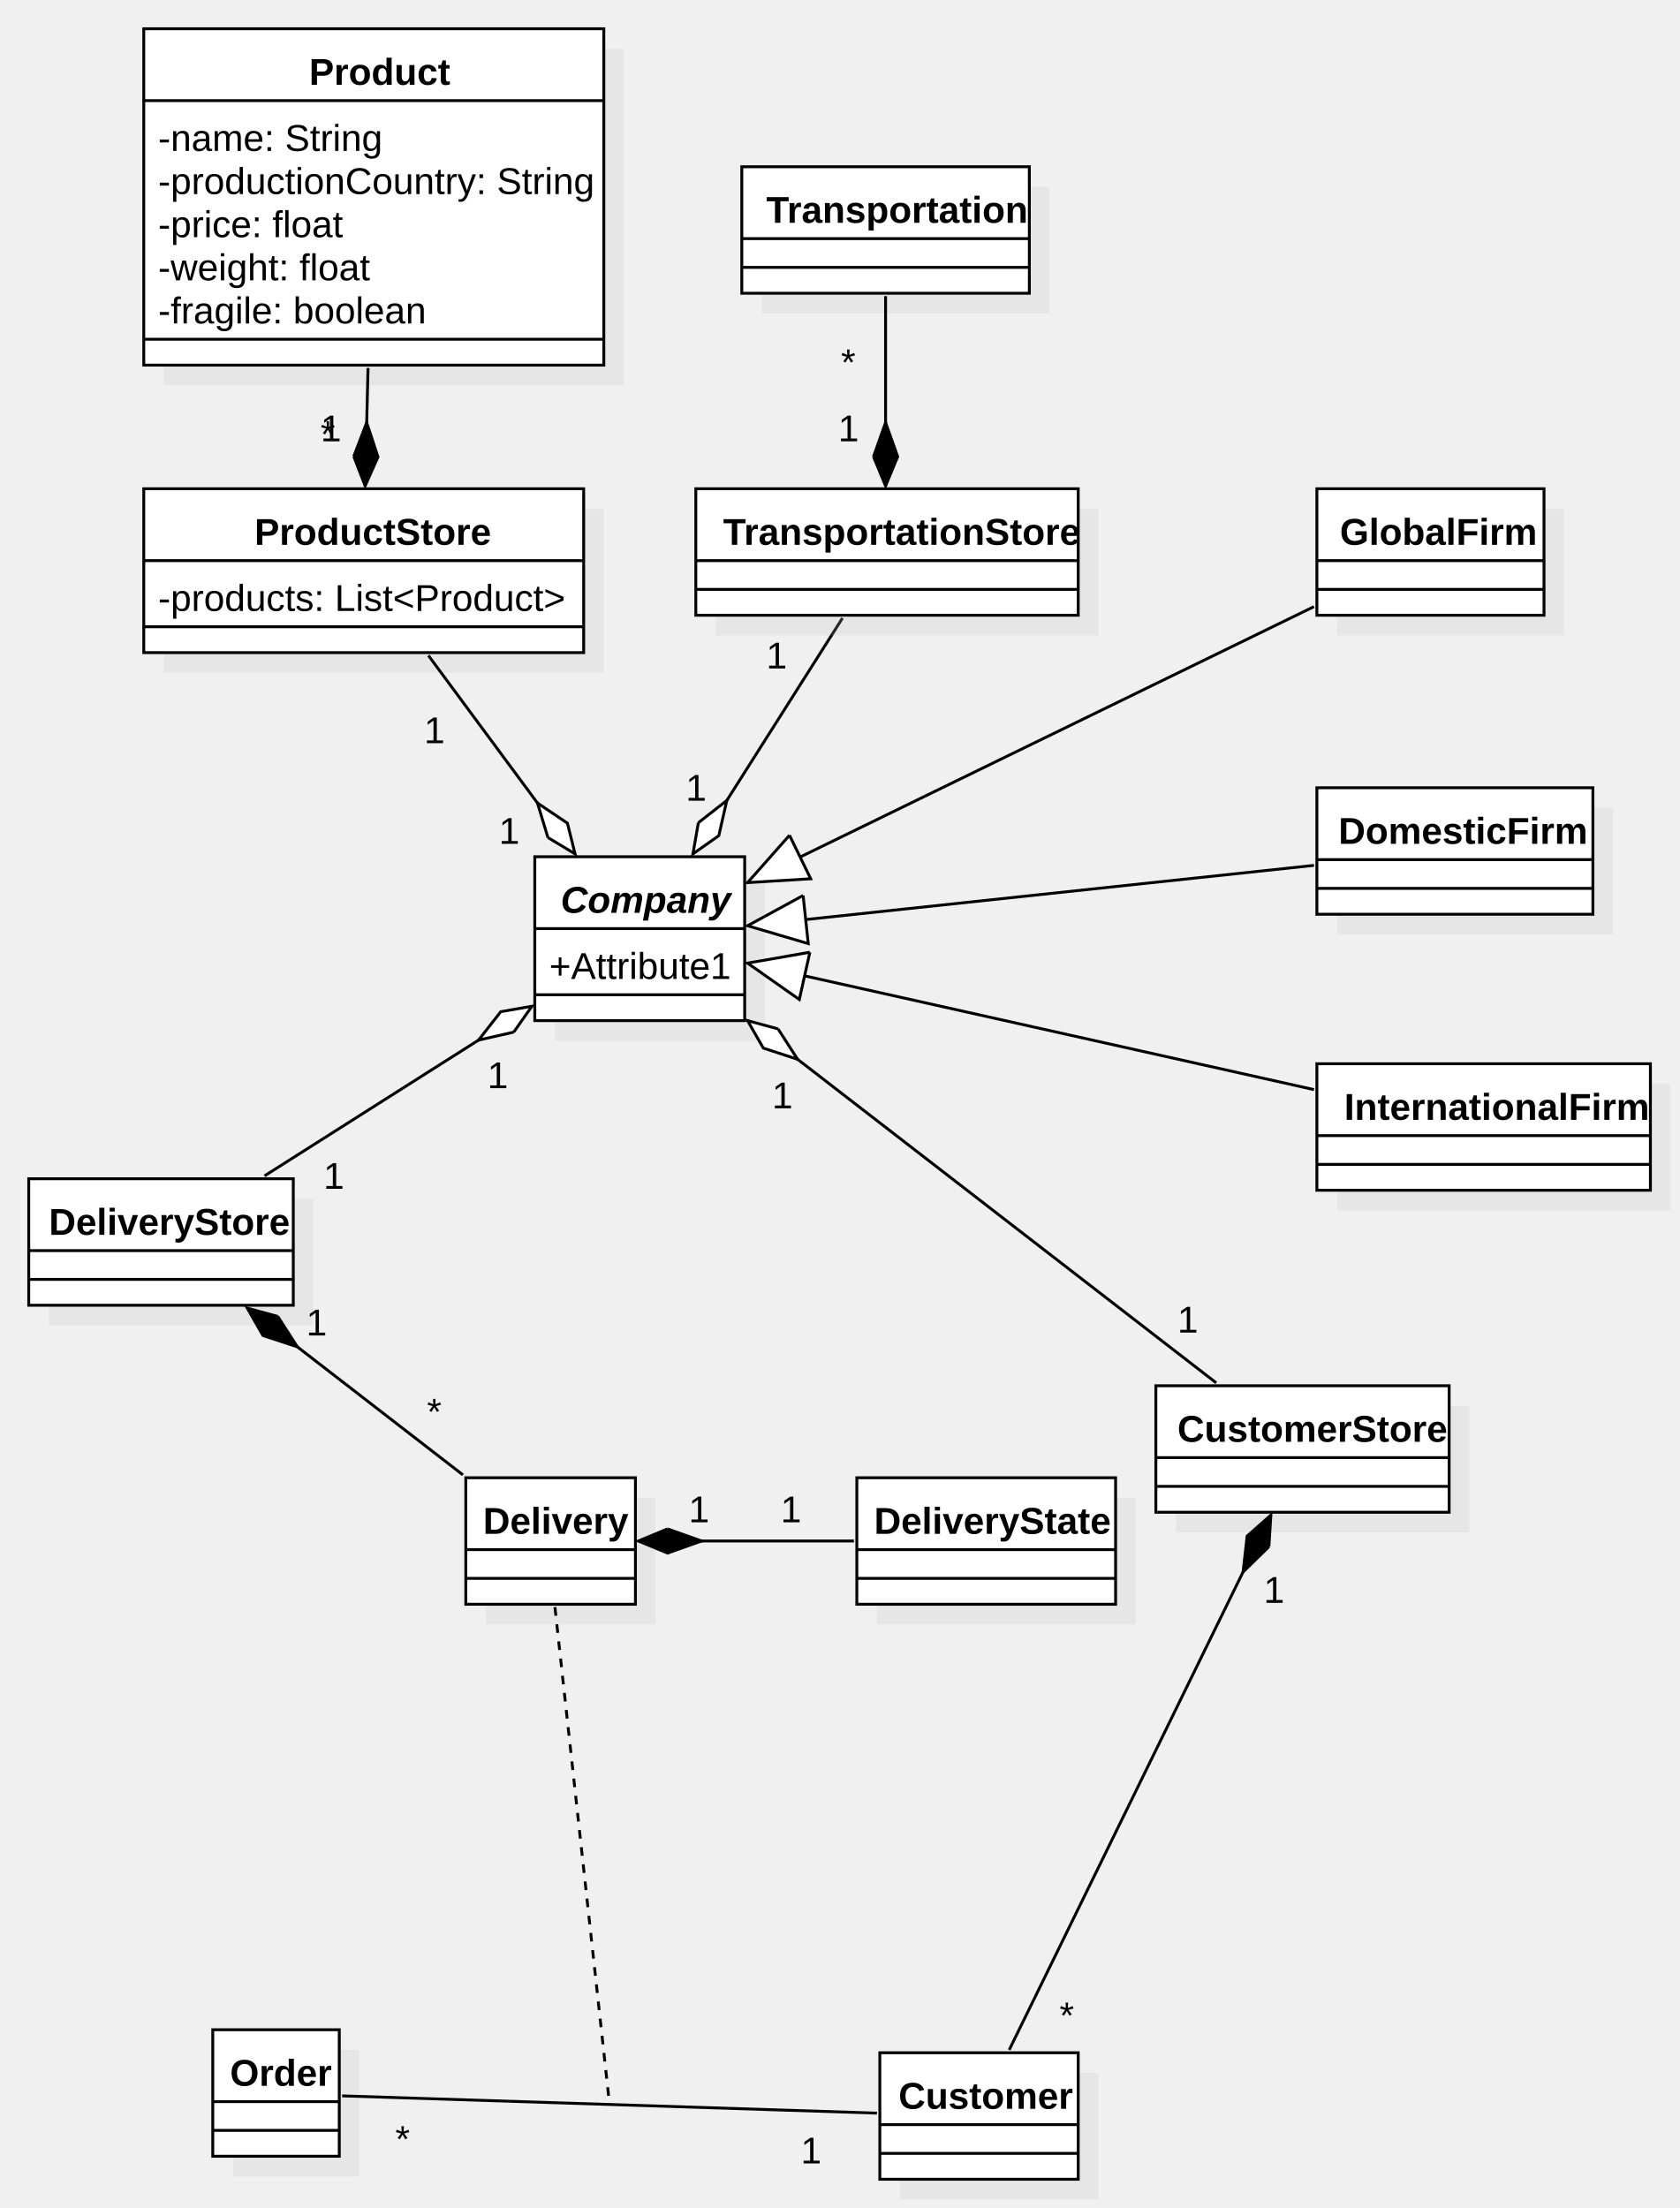
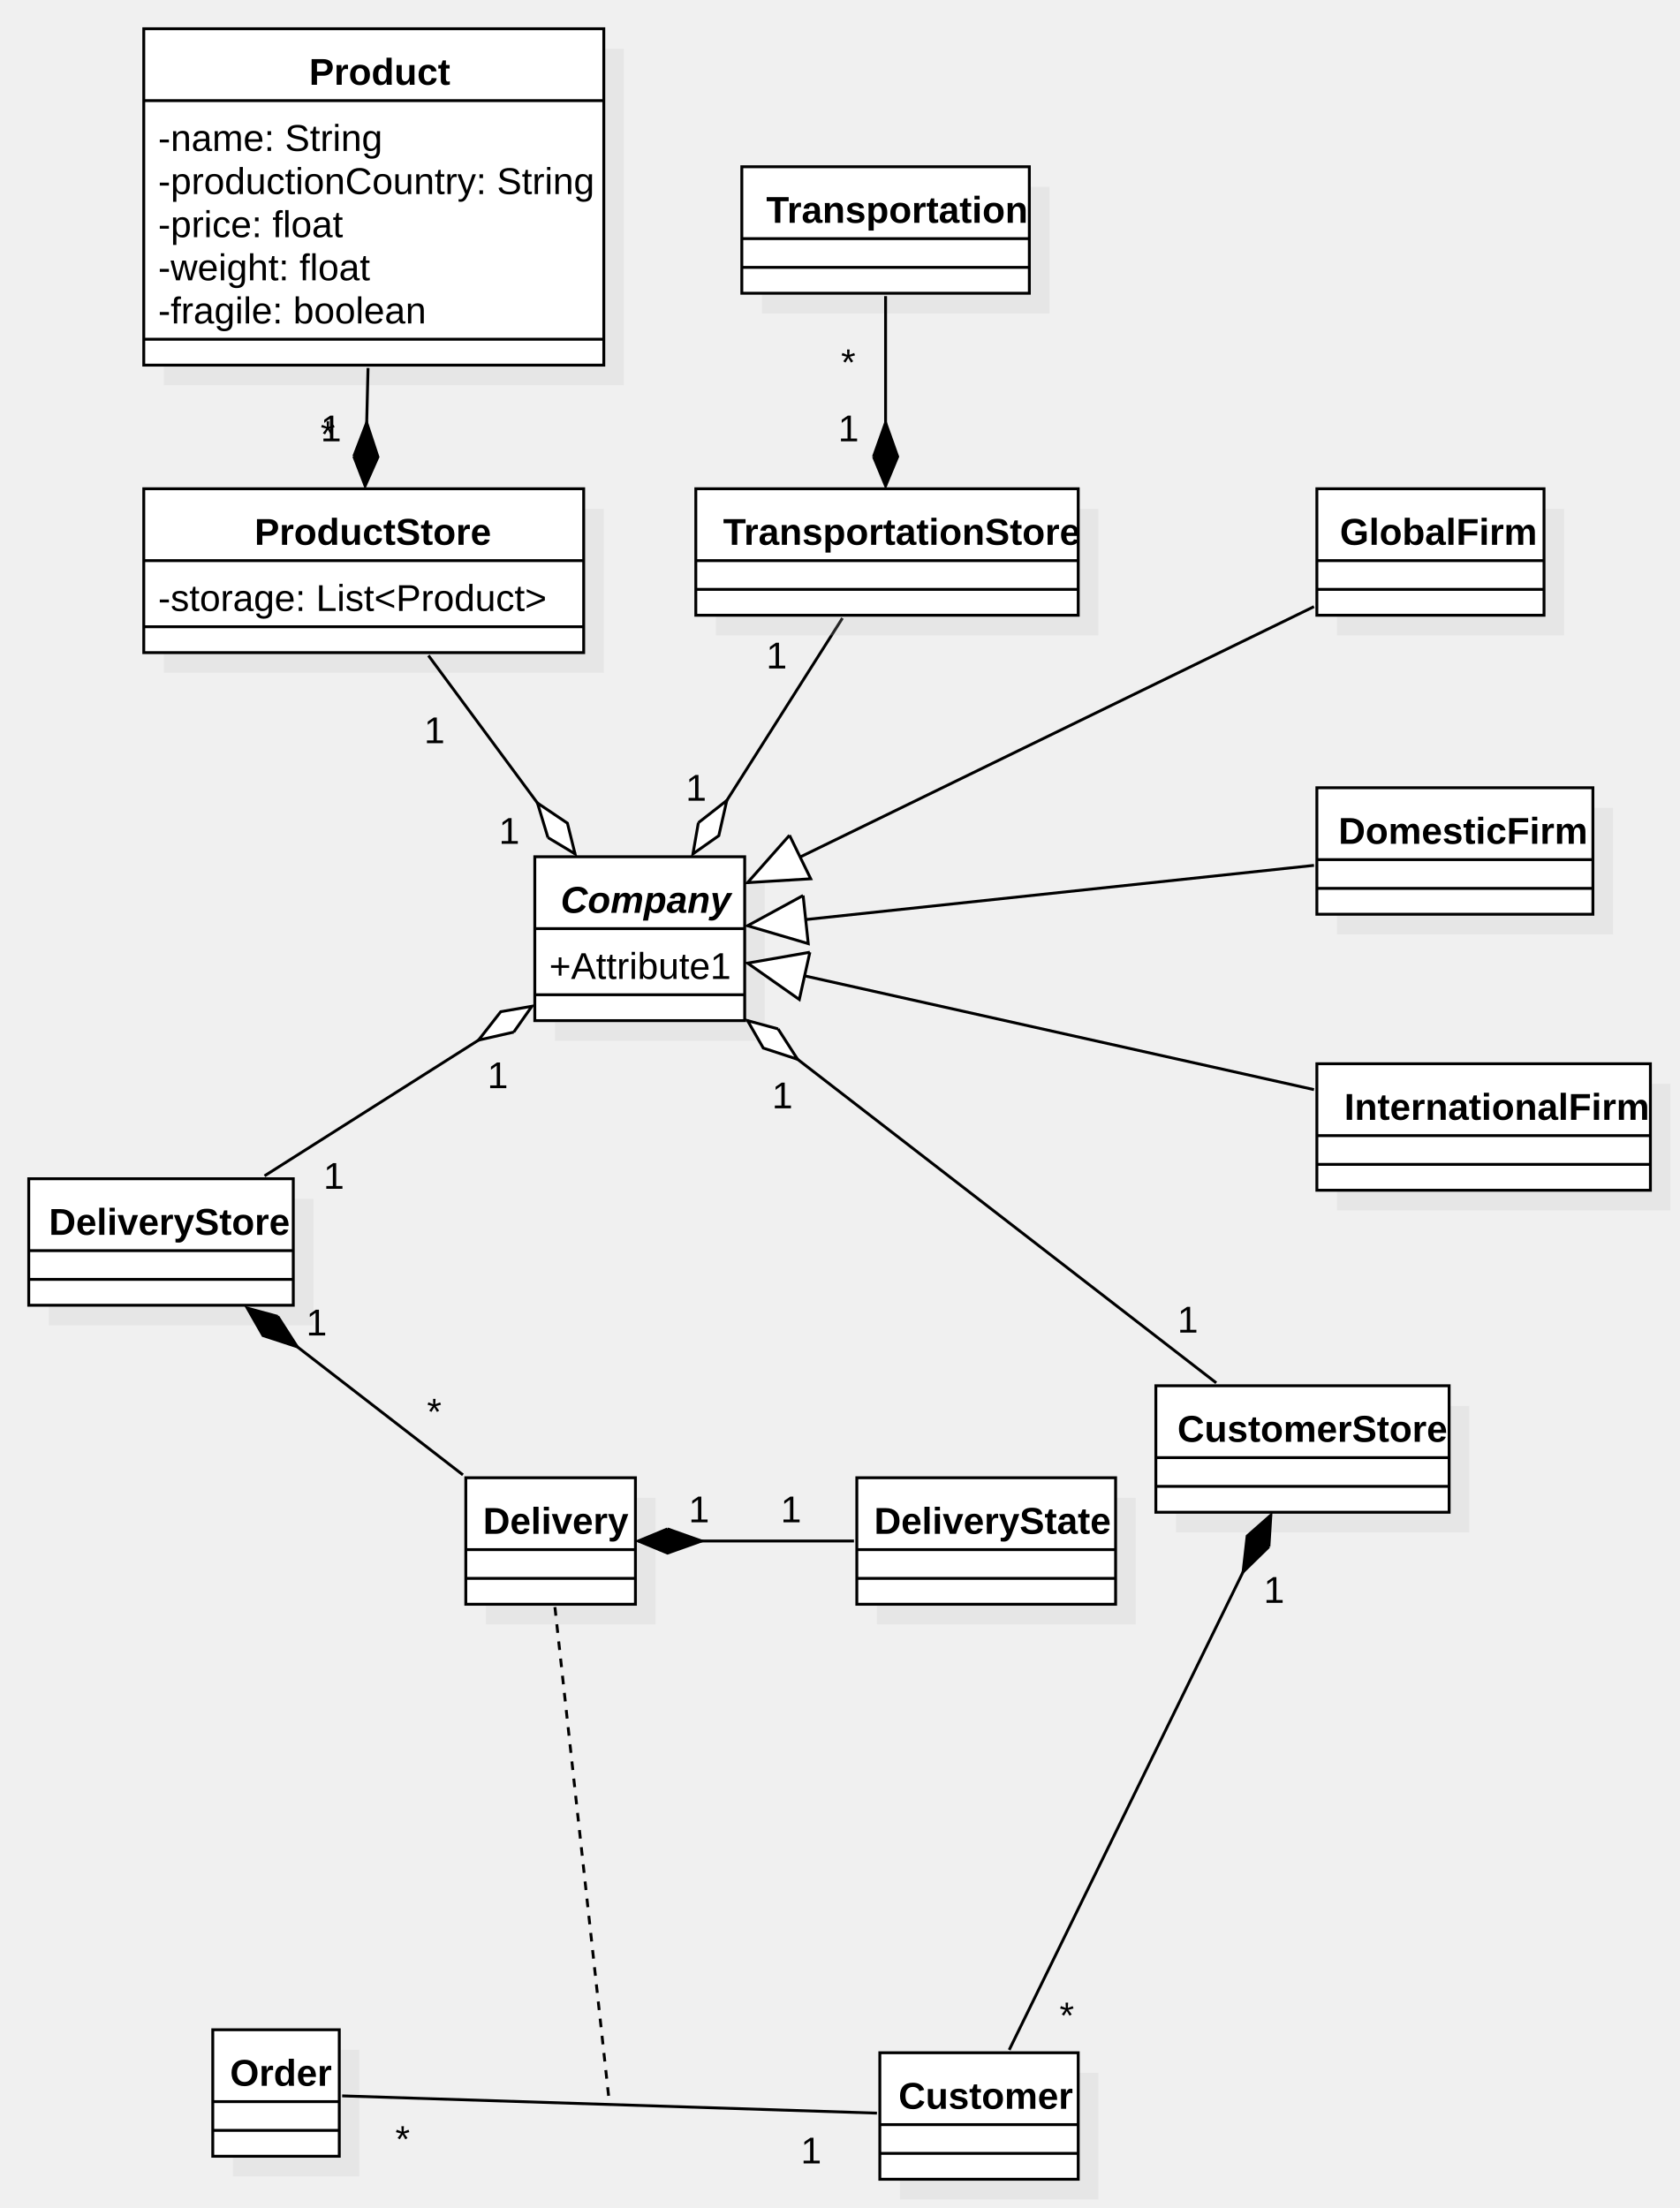
<svg xmlns="http://www.w3.org/2000/svg" version="1.1" width="584" height="768">
  <defs />
  <g>
    <g transform="translate(-22,-6) scale(1,1)">
      <rect fill="#C0C0C0" stroke="none" x="79" y="23" width="160" height="117" opacity="0.2" />
    </g>
    <g transform="translate(-22,-6) scale(1,1)">
      <rect fill="#ffffff" stroke="none" x="72" y="16" width="160" height="117" />
    </g>
    <g transform="translate(-22,-6) scale(1,1)">
      <path fill="none" stroke="#000000" d="M 72 16 L 232 16 L 232 133 L 72 133 L 72 16 Z Z" stroke-miterlimit="10" />
    </g>
    <g transform="translate(-22,-6) scale(1,1)">
      <path fill="none" stroke="#000000" d="M 72 41 L 232 41" stroke-miterlimit="10" />
    </g>
    <g transform="translate(-22,-6) scale(1,1)">
      <path fill="none" stroke="#000000" d="M 72 124 L 232 124" stroke-miterlimit="10" />
    </g>
    <g transform="translate(-22,-6) scale(1,1)">
      <g>
        <path fill="none" stroke="none" />
        <text fill="#000000" stroke="none" font-family="Arial" font-size="13px" font-style="normal" font-weight="bold" text-decoration="none" x="129.5" y="35.5">Product</text>
      </g>
    </g>
    <g transform="translate(-22,-6) scale(1,1)">
      <g>
        <path fill="none" stroke="none" />
        <text fill="#000000" stroke="none" font-family="Arial" font-size="13px" font-style="normal" font-weight="normal" text-decoration="none" x="77" y="58.5">-name: String</text>
      </g>
    </g>
    <g transform="translate(-22,-6) scale(1,1)">
      <g>
        <path fill="none" stroke="none" />
        <text fill="#000000" stroke="none" font-family="Arial" font-size="13px" font-style="normal" font-weight="normal" text-decoration="none" x="77" y="73.5">-productionCountry: String</text>
      </g>
    </g>
    <g transform="translate(-22,-6) scale(1,1)">
      <g>
        <path fill="none" stroke="none" />
        <text fill="#000000" stroke="none" font-family="Arial" font-size="13px" font-style="normal" font-weight="normal" text-decoration="none" x="77" y="88.5">-price: float</text>
      </g>
    </g>
    <g transform="translate(-22,-6) scale(1,1)">
      <g>
        <path fill="none" stroke="none" />
        <text fill="#000000" stroke="none" font-family="Arial" font-size="13px" font-style="normal" font-weight="normal" text-decoration="none" x="77" y="103.5">-weight: float</text>
      </g>
    </g>
    <g transform="translate(-22,-6) scale(1,1)">
      <g>
        <path fill="none" stroke="none" />
        <text fill="#000000" stroke="none" font-family="Arial" font-size="13px" font-style="normal" font-weight="normal" text-decoration="none" x="77" y="118.5">-fragile: boolean</text>
      </g>
    </g>
    <g transform="translate(-22,-6) scale(1,1)">
      <rect fill="#C0C0C0" stroke="none" x="215" y="311" width="73" height="57" opacity="0.2" />
    </g>
    <g transform="translate(-22,-6) scale(1,1)">
      <rect fill="#ffffff" stroke="none" x="208" y="304" width="73" height="57" />
    </g>
    <g transform="translate(-22,-6) scale(1,1)">
      <path fill="none" stroke="#000000" d="M 208 304 L 281 304 L 281 361 L 208 361 L 208 304 Z Z" stroke-miterlimit="10" />
    </g>
    <g transform="translate(-22,-6) scale(1,1)">
      <path fill="none" stroke="#000000" d="M 208 329 L 281 329" stroke-miterlimit="10" />
    </g>
    <g transform="translate(-22,-6) scale(1,1)">
      <path fill="none" stroke="#000000" d="M 208 352 L 281 352" stroke-miterlimit="10" />
    </g>
    <g transform="translate(-22,-6) scale(1,1)">
      <g>
        <path fill="none" stroke="none" />
        <text fill="#000000" stroke="none" font-family="Arial" font-size="13px" font-style="italic" font-weight="bold" text-decoration="none" x="217" y="323.5">Company</text>
      </g>
    </g>
    <g transform="translate(-22,-6) scale(1,1)">
      <g>
        <path fill="none" stroke="none" />
        <text fill="#000000" stroke="none" font-family="Arial" font-size="13px" font-style="normal" font-weight="normal" text-decoration="none" x="213" y="346.5">+Attribute1</text>
      </g>
    </g>
    <g transform="translate(-22,-6) scale(1,1)">
      <rect fill="#C0C0C0" stroke="none" x="287" y="71" width="100" height="44" opacity="0.2" />
    </g>
    <g transform="translate(-22,-6) scale(1,1)">
      <rect fill="#ffffff" stroke="none" x="280" y="64" width="100" height="44" />
    </g>
    <g transform="translate(-22,-6) scale(1,1)">
      <path fill="none" stroke="#000000" d="M 280 64 L 380 64 L 380 108 L 280 108 L 280 64 Z Z" stroke-miterlimit="10" />
    </g>
    <g transform="translate(-22,-6) scale(1,1)">
      <path fill="none" stroke="#000000" d="M 280 89 L 380 89" stroke-miterlimit="10" />
    </g>
    <g transform="translate(-22,-6) scale(1,1)">
      <path fill="none" stroke="#000000" d="M 280 99 L 380 99" stroke-miterlimit="10" />
    </g>
    <g transform="translate(-22,-6) scale(1,1)">
      <g>
        <path fill="none" stroke="none" />
        <text fill="#000000" stroke="none" font-family="Arial" font-size="13px" font-style="normal" font-weight="bold" text-decoration="none" x="288.5" y="83.5">Transportation</text>
      </g>
    </g>
    <g transform="translate(-22,-6) scale(1,1)">
      <path fill="none" stroke="#000000" d="M 315 221 L 263 303" stroke-miterlimit="10" />
    </g>
    <g transform="translate(-22,-6) scale(1,1)">
      <path fill="#FFFFFF" stroke="none" d="M 264.888 292.163 L 263 303 L 271.998 296.672 L 274.782 284.421" />
    </g>
    <g transform="translate(-22,-6) scale(1,1)">
      <path fill="none" stroke="#000000" d="M 264.888 292.163 L 263 303 L 271.998 296.672 L 274.782 284.421 L 264.888 292.163" stroke-miterlimit="10" />
    </g>
    <g transform="translate(-22,-6) scale(1,1)">
      <g>
        <path fill="none" stroke="none" />
        <text fill="#000000" stroke="none" font-family="Arial" font-size="13px" font-style="normal" font-weight="normal" text-decoration="none" x="288.5" y="238.5">1</text>
      </g>
    </g>
    <g transform="translate(-22,-6) scale(1,1)">
      <g>
        <path fill="none" stroke="none" />
        <text fill="#000000" stroke="none" font-family="Arial" font-size="13px" font-style="normal" font-weight="normal" text-decoration="none" x="260.5" y="284.5">1</text>
      </g>
    </g>
    <g transform="translate(-22,-6) scale(1,1)">
      <rect fill="#C0C0C0" stroke="none" x="79" y="183" width="153" height="57" opacity="0.2" />
    </g>
    <g transform="translate(-22,-6) scale(1,1)">
      <rect fill="#ffffff" stroke="none" x="72" y="176" width="153" height="57" />
    </g>
    <g transform="translate(-22,-6) scale(1,1)">
      <path fill="none" stroke="#000000" d="M 72 176 L 225 176 L 225 233 L 72 233 L 72 176 Z Z" stroke-miterlimit="10" />
    </g>
    <g transform="translate(-22,-6) scale(1,1)">
      <path fill="none" stroke="#000000" d="M 72 201 L 225 201" stroke-miterlimit="10" />
    </g>
    <g transform="translate(-22,-6) scale(1,1)">
      <path fill="none" stroke="#000000" d="M 72 224 L 225 224" stroke-miterlimit="10" />
    </g>
    <g transform="translate(-22,-6) scale(1,1)">
      <g>
        <path fill="none" stroke="none" />
        <text fill="#000000" stroke="none" font-family="Arial" font-size="13px" font-style="normal" font-weight="bold" text-decoration="none" x="110.5" y="195.5">ProductStore</text>
      </g>
    </g>
    <g transform="translate(-22,-6) scale(1,1)">
      <g>
        <path fill="none" stroke="none" />
-         <text fill="#000000" stroke="none" font-family="Arial" font-size="13px" font-style="normal" font-weight="normal" text-decoration="none" x="77" y="218.5">-products: List&lt;Product&gt;</text>
+         <text fill="#000000" stroke="none" font-family="Arial" font-size="13px" font-style="normal" font-weight="normal" text-decoration="none" x="77" y="218.5">-storage: List&lt;Product&gt;</text>
      </g>
    </g>
    <g transform="translate(-22,-6) scale(1,1)">
      <path fill="none" stroke="#000000" d="M 171 234 L 222 303" stroke-miterlimit="10" />
    </g>
    <g transform="translate(-22,-6) scale(1,1)">
      <path fill="#FFFFFF" stroke="none" d="M 212.574 297.33 L 222 303 L 219.345 292.325 L 208.923 285.308" />
    </g>
    <g transform="translate(-22,-6) scale(1,1)">
      <path fill="none" stroke="#000000" d="M 212.574 297.33 L 222 303 L 219.345 292.325 L 208.923 285.308 L 212.574 297.33" stroke-miterlimit="10" />
    </g>
    <g transform="translate(-22,-6) scale(1,1)">
      <g>
        <path fill="none" stroke="none" />
        <text fill="#000000" stroke="none" font-family="Arial" font-size="13px" font-style="normal" font-weight="normal" text-decoration="none" x="169.5" y="264.5">1</text>
      </g>
    </g>
    <g transform="translate(-22,-6) scale(1,1)">
      <g>
        <path fill="none" stroke="none" />
        <text fill="#000000" stroke="none" font-family="Arial" font-size="13px" font-style="normal" font-weight="normal" text-decoration="none" x="195.5" y="299.5">1</text>
      </g>
    </g>
    <g transform="translate(-22,-6) scale(1,1)">
      <path fill="none" stroke="#000000" d="M 150 134 L 149 175" stroke-miterlimit="10" />
    </g>
    <g transform="translate(-22,-6) scale(1,1)">
      <path fill="#000000" stroke="none" d="M 145.04 164.738 L 149 175 L 153.456 164.943 L 149.536 153.007" />
    </g>
    <g transform="translate(-22,-6) scale(1,1)">
      <path fill="none" stroke="#000000" d="M 145.04 164.738 L 149 175 L 153.456 164.943 L 149.536 153.007 L 145.04 164.738" stroke-miterlimit="10" />
    </g>
    <g transform="translate(-22,-6) scale(1,1)">
      <g>
        <path fill="none" stroke="none" />
        <text fill="#000000" stroke="none" font-family="Arial" font-size="13px" font-style="normal" font-weight="normal" text-decoration="none" x="133.5" y="161.5">*</text>
      </g>
    </g>
    <g transform="translate(-22,-6) scale(1,1)">
      <g>
        <path fill="none" stroke="none" />
        <text fill="#000000" stroke="none" font-family="Arial" font-size="13px" font-style="normal" font-weight="normal" text-decoration="none" x="133.5" y="159.5">1</text>
      </g>
    </g>
    <g transform="translate(-22,-6) scale(1,1)">
      <rect fill="#C0C0C0" stroke="none" x="271" y="183" width="133" height="44" opacity="0.2" />
    </g>
    <g transform="translate(-22,-6) scale(1,1)">
      <rect fill="#ffffff" stroke="none" x="264" y="176" width="133" height="44" />
    </g>
    <g transform="translate(-22,-6) scale(1,1)">
      <path fill="none" stroke="#000000" d="M 264 176 L 397 176 L 397 220 L 264 220 L 264 176 Z Z" stroke-miterlimit="10" />
    </g>
    <g transform="translate(-22,-6) scale(1,1)">
      <path fill="none" stroke="#000000" d="M 264 201 L 397 201" stroke-miterlimit="10" />
    </g>
    <g transform="translate(-22,-6) scale(1,1)">
      <path fill="none" stroke="#000000" d="M 264 211 L 397 211" stroke-miterlimit="10" />
    </g>
    <g transform="translate(-22,-6) scale(1,1)">
      <g>
        <path fill="none" stroke="none" />
        <text fill="#000000" stroke="none" font-family="Arial" font-size="13px" font-style="normal" font-weight="bold" text-decoration="none" x="273.5" y="195.5">TransportationStore</text>
      </g>
    </g>
    <g transform="translate(-22,-6) scale(1,1)">
      <path fill="none" stroke="#000000" d="M 330 109 L 330 175" stroke-miterlimit="10" />
    </g>
    <g transform="translate(-22,-6) scale(1,1)">
      <path fill="#000000" stroke="none" d="M 325.79 164.837 L 330 175 L 334.21 164.837 L 330 153" />
    </g>
    <g transform="translate(-22,-6) scale(1,1)">
      <path fill="none" stroke="#000000" d="M 325.79 164.837 L 330 175 L 334.21 164.837 L 330 153 L 325.79 164.837" stroke-miterlimit="10" />
    </g>
    <g transform="translate(-22,-6) scale(1,1)">
      <g>
        <path fill="none" stroke="none" />
        <text fill="#000000" stroke="none" font-family="Arial" font-size="13px" font-style="normal" font-weight="normal" text-decoration="none" x="314.5" y="136.5">*</text>
      </g>
    </g>
    <g transform="translate(-22,-6) scale(1,1)">
      <g>
        <path fill="none" stroke="none" />
        <text fill="#000000" stroke="none" font-family="Arial" font-size="13px" font-style="normal" font-weight="normal" text-decoration="none" x="313.5" y="159.5">1</text>
      </g>
    </g>
    <g transform="translate(-22,-6) scale(1,1)">
      <rect fill="#C0C0C0" stroke="none" x="191" y="527" width="59" height="44" opacity="0.2" />
    </g>
    <g transform="translate(-22,-6) scale(1,1)">
      <rect fill="#ffffff" stroke="none" x="184" y="520" width="59" height="44" />
    </g>
    <g transform="translate(-22,-6) scale(1,1)">
      <path fill="none" stroke="#000000" d="M 184 520 L 243 520 L 243 564 L 184 564 L 184 520 Z Z" stroke-miterlimit="10" />
    </g>
    <g transform="translate(-22,-6) scale(1,1)">
      <path fill="none" stroke="#000000" d="M 184 545 L 243 545" stroke-miterlimit="10" />
    </g>
    <g transform="translate(-22,-6) scale(1,1)">
      <path fill="none" stroke="#000000" d="M 184 555 L 243 555" stroke-miterlimit="10" />
    </g>
    <g transform="translate(-22,-6) scale(1,1)">
      <g>
        <path fill="none" stroke="none" />
        <text fill="#000000" stroke="none" font-family="Arial" font-size="13px" font-style="normal" font-weight="bold" text-decoration="none" x="190" y="539.5">Delivery</text>
      </g>
    </g>
    <g transform="translate(-22,-6) scale(1,1)">
      <rect fill="#C0C0C0" stroke="none" x="335" y="727" width="69" height="44" opacity="0.2" />
    </g>
    <g transform="translate(-22,-6) scale(1,1)">
      <rect fill="#ffffff" stroke="none" x="328" y="720" width="69" height="44" />
    </g>
    <g transform="translate(-22,-6) scale(1,1)">
      <path fill="none" stroke="#000000" d="M 328 720 L 397 720 L 397 764 L 328 764 L 328 720 Z Z" stroke-miterlimit="10" />
    </g>
    <g transform="translate(-22,-6) scale(1,1)">
      <path fill="none" stroke="#000000" d="M 328 745 L 397 745" stroke-miterlimit="10" />
    </g>
    <g transform="translate(-22,-6) scale(1,1)">
      <path fill="none" stroke="#000000" d="M 328 755 L 397 755" stroke-miterlimit="10" />
    </g>
    <g transform="translate(-22,-6) scale(1,1)">
      <g>
        <path fill="none" stroke="none" />
        <text fill="#000000" stroke="none" font-family="Arial" font-size="13px" font-style="normal" font-weight="bold" text-decoration="none" x="334.5" y="739.5">Customer</text>
      </g>
    </g>
    <g transform="translate(-22,-6) scale(1,1)">
      <rect fill="#C0C0C0" stroke="none" x="431" y="495" width="102" height="44" opacity="0.2" />
    </g>
    <g transform="translate(-22,-6) scale(1,1)">
      <rect fill="#ffffff" stroke="none" x="424" y="488" width="102" height="44" />
    </g>
    <g transform="translate(-22,-6) scale(1,1)">
      <path fill="none" stroke="#000000" d="M 424 488 L 526 488 L 526 532 L 424 532 L 424 488 Z Z" stroke-miterlimit="10" />
    </g>
    <g transform="translate(-22,-6) scale(1,1)">
      <path fill="none" stroke="#000000" d="M 424 513 L 526 513" stroke-miterlimit="10" />
    </g>
    <g transform="translate(-22,-6) scale(1,1)">
      <path fill="none" stroke="#000000" d="M 424 523 L 526 523" stroke-miterlimit="10" />
    </g>
    <g transform="translate(-22,-6) scale(1,1)">
      <g>
        <path fill="none" stroke="none" />
        <text fill="#000000" stroke="none" font-family="Arial" font-size="13px" font-style="normal" font-weight="bold" text-decoration="none" x="431.5" y="507.5">CustomerStore</text>
      </g>
    </g>
    <g transform="translate(-22,-6) scale(1,1)">
      <path fill="none" stroke="#000000" d="M 445 487 L 282 361" stroke-miterlimit="10" />
    </g>
    <g transform="translate(-22,-6) scale(1,1)">
      <path fill="#FFFFFF" stroke="none" d="M 292.615 363.885 L 282 361 L 287.466 370.546 L 299.406 374.455" />
    </g>
    <g transform="translate(-22,-6) scale(1,1)">
      <path fill="none" stroke="#000000" d="M 292.615 363.885 L 282 361 L 287.466 370.546 L 299.406 374.455 L 292.615 363.885" stroke-miterlimit="10" />
    </g>
    <g transform="translate(-22,-6) scale(1,1)">
      <g>
        <path fill="none" stroke="none" />
        <text fill="#000000" stroke="none" font-family="Arial" font-size="13px" font-style="normal" font-weight="normal" text-decoration="none" x="431.5" y="469.5">1</text>
      </g>
    </g>
    <g transform="translate(-22,-6) scale(1,1)">
      <g>
        <path fill="none" stroke="none" />
        <text fill="#000000" stroke="none" font-family="Arial" font-size="13px" font-style="normal" font-weight="normal" text-decoration="none" x="290.5" y="391.5">1</text>
      </g>
    </g>
    <g transform="translate(-22,-6) scale(1,1)">
      <path fill="none" stroke="#000000" d="M 373 719 L 464 533" stroke-miterlimit="10" />
    </g>
    <g transform="translate(-22,-6) scale(1,1)">
      <path fill="#000000" stroke="none" d="M 463.315 543.979 L 464 533 L 455.753 540.279 L 454.332 552.762" />
    </g>
    <g transform="translate(-22,-6) scale(1,1)">
      <path fill="none" stroke="#000000" d="M 463.315 543.979 L 464 533 L 455.753 540.279 L 454.332 552.762 L 463.315 543.979" stroke-miterlimit="10" />
    </g>
    <g transform="translate(-22,-6) scale(1,1)">
      <g>
        <path fill="none" stroke="none" />
        <text fill="#000000" stroke="none" font-family="Arial" font-size="13px" font-style="normal" font-weight="normal" text-decoration="none" x="390.5" y="711.5">*</text>
      </g>
    </g>
    <g transform="translate(-22,-6) scale(1,1)">
      <g>
        <path fill="none" stroke="none" />
        <text fill="#000000" stroke="none" font-family="Arial" font-size="13px" font-style="normal" font-weight="normal" text-decoration="none" x="461.5" y="563.5">1</text>
      </g>
    </g>
    <g transform="translate(-22,-6) scale(1,1)">
      <rect fill="#C0C0C0" stroke="none" x="103" y="719" width="44" height="44" opacity="0.2" />
    </g>
    <g transform="translate(-22,-6) scale(1,1)">
      <rect fill="#ffffff" stroke="none" x="96" y="712" width="44" height="44" />
    </g>
    <g transform="translate(-22,-6) scale(1,1)">
      <path fill="none" stroke="#000000" d="M 96 712 L 140 712 L 140 756 L 96 756 L 96 712 Z Z" stroke-miterlimit="10" />
    </g>
    <g transform="translate(-22,-6) scale(1,1)">
      <path fill="none" stroke="#000000" d="M 96 737 L 140 737" stroke-miterlimit="10" />
    </g>
    <g transform="translate(-22,-6) scale(1,1)">
      <path fill="none" stroke="#000000" d="M 96 747 L 140 747" stroke-miterlimit="10" />
    </g>
    <g transform="translate(-22,-6) scale(1,1)">
      <g>
        <path fill="none" stroke="none" />
        <text fill="#000000" stroke="none" font-family="Arial" font-size="13px" font-style="normal" font-weight="bold" text-decoration="none" x="102" y="731.5">Order</text>
      </g>
    </g>
    <g transform="translate(-22,-6) scale(1,1)">
      <path fill="none" stroke="#000000" d="M 141 735 L 327 741" stroke-miterlimit="10" />
    </g>
    <g transform="translate(-22,-6) scale(1,1)">
      <g>
        <path fill="none" stroke="none" />
        <text fill="#000000" stroke="none" font-family="Arial" font-size="13px" font-style="normal" font-weight="normal" text-decoration="none" x="159.5" y="754.5">*</text>
      </g>
    </g>
    <g transform="translate(-22,-6) scale(1,1)">
      <g>
        <path fill="none" stroke="none" />
        <text fill="#000000" stroke="none" font-family="Arial" font-size="13px" font-style="normal" font-weight="normal" text-decoration="none" x="300.5" y="758.5">1</text>
      </g>
    </g>
    <g transform="translate(-22,-6) scale(1,1)">
      <path fill="none" stroke="#000000" d="M 215 565 L 234 738" stroke-miterlimit="10" stroke-dasharray="3" />
    </g>
    <g transform="translate(-22,-6) scale(1,1)">
      <rect fill="#C0C0C0" stroke="none" x="39" y="423" width="92" height="44" opacity="0.2" />
    </g>
    <g transform="translate(-22,-6) scale(1,1)">
      <rect fill="#ffffff" stroke="none" x="32" y="416" width="92" height="44" />
    </g>
    <g transform="translate(-22,-6) scale(1,1)">
      <path fill="none" stroke="#000000" d="M 32 416 L 124 416 L 124 460 L 32 460 L 32 416 Z Z" stroke-miterlimit="10" />
    </g>
    <g transform="translate(-22,-6) scale(1,1)">
      <path fill="none" stroke="#000000" d="M 32 441 L 124 441" stroke-miterlimit="10" />
    </g>
    <g transform="translate(-22,-6) scale(1,1)">
      <path fill="none" stroke="#000000" d="M 32 451 L 124 451" stroke-miterlimit="10" />
    </g>
    <g transform="translate(-22,-6) scale(1,1)">
      <g>
        <path fill="none" stroke="none" />
        <text fill="#000000" stroke="none" font-family="Arial" font-size="13px" font-style="normal" font-weight="bold" text-decoration="none" x="39" y="435.5">DeliveryStore</text>
      </g>
    </g>
    <g transform="translate(-22,-6) scale(1,1)">
      <path fill="none" stroke="#000000" d="M 183 519 L 108 461" stroke-miterlimit="10" />
    </g>
    <g transform="translate(-22,-6) scale(1,1)">
      <path fill="#000000" stroke="none" d="M 118.614 463.887 L 108 461 L 113.464 470.547 L 125.403 474.458" />
    </g>
    <g transform="translate(-22,-6) scale(1,1)">
      <path fill="none" stroke="#000000" d="M 118.614 463.887 L 108 461 L 113.464 470.547 L 125.403 474.458 L 118.614 463.887" stroke-miterlimit="10" />
    </g>
    <g transform="translate(-22,-6) scale(1,1)">
      <g>
        <path fill="none" stroke="none" />
        <text fill="#000000" stroke="none" font-family="Arial" font-size="13px" font-style="normal" font-weight="normal" text-decoration="none" x="170.5" y="501.5">*</text>
      </g>
    </g>
    <g transform="translate(-22,-6) scale(1,1)">
      <g>
        <path fill="none" stroke="none" />
        <text fill="#000000" stroke="none" font-family="Arial" font-size="13px" font-style="normal" font-weight="normal" text-decoration="none" x="128.5" y="470.5">1</text>
      </g>
    </g>
    <g transform="translate(-22,-6) scale(1,1)">
      <path fill="none" stroke="#000000" d="M 114 415 L 207 356" stroke-miterlimit="10" />
    </g>
    <g transform="translate(-22,-6) scale(1,1)">
      <path fill="#FFFFFF" stroke="none" d="M 200.674 364.999 L 207 356 L 196.164 357.89 L 188.423 367.785" />
    </g>
    <g transform="translate(-22,-6) scale(1,1)">
      <path fill="none" stroke="#000000" d="M 200.674 364.999 L 207 356 L 196.164 357.89 L 188.423 367.785 L 200.674 364.999" stroke-miterlimit="10" />
    </g>
    <g transform="translate(-22,-6) scale(1,1)">
      <g>
        <path fill="none" stroke="none" />
        <text fill="#000000" stroke="none" font-family="Arial" font-size="13px" font-style="normal" font-weight="normal" text-decoration="none" x="134.5" y="419.5">1</text>
      </g>
    </g>
    <g transform="translate(-22,-6) scale(1,1)">
      <g>
        <path fill="none" stroke="none" />
        <text fill="#000000" stroke="none" font-family="Arial" font-size="13px" font-style="normal" font-weight="normal" text-decoration="none" x="191.5" y="384.5">1</text>
      </g>
    </g>
    <g transform="translate(-22,-6) scale(1,1)">
      <rect fill="#C0C0C0" stroke="none" x="327" y="527" width="90" height="44" opacity="0.2" />
    </g>
    <g transform="translate(-22,-6) scale(1,1)">
      <rect fill="#ffffff" stroke="none" x="320" y="520" width="90" height="44" />
    </g>
    <g transform="translate(-22,-6) scale(1,1)">
      <path fill="none" stroke="#000000" d="M 320 520 L 410 520 L 410 564 L 320 564 L 320 520 Z Z" stroke-miterlimit="10" />
    </g>
    <g transform="translate(-22,-6) scale(1,1)">
      <path fill="none" stroke="#000000" d="M 320 545 L 410 545" stroke-miterlimit="10" />
    </g>
    <g transform="translate(-22,-6) scale(1,1)">
      <path fill="none" stroke="#000000" d="M 320 555 L 410 555" stroke-miterlimit="10" />
    </g>
    <g transform="translate(-22,-6) scale(1,1)">
      <g>
        <path fill="none" stroke="none" />
        <text fill="#000000" stroke="none" font-family="Arial" font-size="13px" font-style="normal" font-weight="bold" text-decoration="none" x="326" y="539.5">DeliveryState</text>
      </g>
    </g>
    <g transform="translate(-22,-6) scale(1,1)">
      <path fill="none" stroke="#000000" d="M 319 542 L 244 542" stroke-miterlimit="10" />
    </g>
    <g transform="translate(-22,-6) scale(1,1)">
      <path fill="#000000" stroke="none" d="M 254.163 537.79 L 244 542 L 254.163 546.21 L 266 542" />
    </g>
    <g transform="translate(-22,-6) scale(1,1)">
      <path fill="none" stroke="#000000" d="M 254.163 537.79 L 244 542 L 254.163 546.21 L 266 542 L 254.163 537.79" stroke-miterlimit="10" />
    </g>
    <g transform="translate(-22,-6) scale(1,1)">
      <g>
        <path fill="none" stroke="none" />
        <text fill="#000000" stroke="none" font-family="Arial" font-size="13px" font-style="normal" font-weight="normal" text-decoration="none" x="293.5" y="535.5">1</text>
      </g>
    </g>
    <g transform="translate(-22,-6) scale(1,1)">
      <g>
        <path fill="none" stroke="none" />
        <text fill="#000000" stroke="none" font-family="Arial" font-size="13px" font-style="normal" font-weight="normal" text-decoration="none" x="261.5" y="535.5">1</text>
      </g>
    </g>
    <g transform="translate(-22,-6) scale(1,1)">
      <rect fill="#C0C0C0" stroke="none" x="487" y="287" width="96" height="44" opacity="0.2" />
    </g>
    <g transform="translate(-22,-6) scale(1,1)">
      <rect fill="#ffffff" stroke="none" x="480" y="280" width="96" height="44" />
    </g>
    <g transform="translate(-22,-6) scale(1,1)">
      <path fill="none" stroke="#000000" d="M 480 280 L 576 280 L 576 324 L 480 324 L 480 280 Z Z" stroke-miterlimit="10" />
    </g>
    <g transform="translate(-22,-6) scale(1,1)">
      <path fill="none" stroke="#000000" d="M 480 305 L 576 305" stroke-miterlimit="10" />
    </g>
    <g transform="translate(-22,-6) scale(1,1)">
      <path fill="none" stroke="#000000" d="M 480 315 L 576 315" stroke-miterlimit="10" />
    </g>
    <g transform="translate(-22,-6) scale(1,1)">
      <g>
        <path fill="none" stroke="none" />
        <text fill="#000000" stroke="none" font-family="Arial" font-size="13px" font-style="normal" font-weight="bold" text-decoration="none" x="487.5" y="299.5">DomesticFirm</text>
      </g>
    </g>
    <g transform="translate(-22,-6) scale(1,1)">
      <rect fill="#C0C0C0" stroke="none" x="487" y="383" width="116" height="44" opacity="0.2" />
    </g>
    <g transform="translate(-22,-6) scale(1,1)">
      <rect fill="#ffffff" stroke="none" x="480" y="376" width="116" height="44" />
    </g>
    <g transform="translate(-22,-6) scale(1,1)">
      <path fill="none" stroke="#000000" d="M 480 376 L 596 376 L 596 420 L 480 420 L 480 376 Z Z" stroke-miterlimit="10" />
    </g>
    <g transform="translate(-22,-6) scale(1,1)">
      <path fill="none" stroke="#000000" d="M 480 401 L 596 401" stroke-miterlimit="10" />
    </g>
    <g transform="translate(-22,-6) scale(1,1)">
      <path fill="none" stroke="#000000" d="M 480 411 L 596 411" stroke-miterlimit="10" />
    </g>
    <g transform="translate(-22,-6) scale(1,1)">
      <g>
        <path fill="none" stroke="none" />
        <text fill="#000000" stroke="none" font-family="Arial" font-size="13px" font-style="normal" font-weight="bold" text-decoration="none" x="489.5" y="395.5">InternationalFirm</text>
      </g>
    </g>
    <g transform="translate(-22,-6) scale(1,1)">
      <rect fill="#C0C0C0" stroke="none" x="487" y="183" width="79" height="44" opacity="0.2" />
    </g>
    <g transform="translate(-22,-6) scale(1,1)">
      <rect fill="#ffffff" stroke="none" x="480" y="176" width="79" height="44" />
    </g>
    <g transform="translate(-22,-6) scale(1,1)">
      <path fill="none" stroke="#000000" d="M 480 176 L 559 176 L 559 220 L 480 220 L 480 176 Z Z" stroke-miterlimit="10" />
    </g>
    <g transform="translate(-22,-6) scale(1,1)">
      <path fill="none" stroke="#000000" d="M 480 201 L 559 201" stroke-miterlimit="10" />
    </g>
    <g transform="translate(-22,-6) scale(1,1)">
      <path fill="none" stroke="#000000" d="M 480 211 L 559 211" stroke-miterlimit="10" />
    </g>
    <g transform="translate(-22,-6) scale(1,1)">
      <g>
        <path fill="none" stroke="none" />
        <text fill="#000000" stroke="none" font-family="Arial" font-size="13px" font-style="normal" font-weight="bold" text-decoration="none" x="488" y="195.5">GlobalFirm</text>
      </g>
    </g>
    <g transform="translate(-22,-6) scale(1,1)">
      <path fill="none" stroke="#000000" d="M 479 217 L 282 313" stroke-miterlimit="10" />
    </g>
    <g transform="translate(-22,-6) scale(1,1)">
      <path fill="#FFFFFF" stroke="none" d="M 296.583 296.528 L 282 313 L 303.959 311.664" />
    </g>
    <g transform="translate(-22,-6) scale(1,1)">
      <path fill="none" stroke="#000000" d="M 296.583 296.528 L 282 313 L 303.959 311.664 L 296.583 296.528" stroke-miterlimit="10" />
    </g>
    <g transform="translate(-22,-6) scale(1,1)">
      <path fill="none" stroke="#000000" d="M 479 307 L 282 328" stroke-miterlimit="10" />
    </g>
    <g transform="translate(-22,-6) scale(1,1)">
      <path fill="#FFFFFF" stroke="none" d="M 301.318 317.474 L 282 328 L 303.103 334.217" />
    </g>
    <g transform="translate(-22,-6) scale(1,1)">
      <path fill="none" stroke="#000000" d="M 301.318 317.474 L 282 328 L 303.103 334.217 L 301.318 317.474" stroke-miterlimit="10" />
    </g>
    <g transform="translate(-22,-6) scale(1,1)">
      <path fill="none" stroke="#000000" d="M 479 385 L 282 341" stroke-miterlimit="10" />
    </g>
    <g transform="translate(-22,-6) scale(1,1)">
      <path fill="#FFFFFF" stroke="none" d="M 303.672 337.214 L 282 341 L 300.001 353.647" />
    </g>
    <g transform="translate(-22,-6) scale(1,1)">
      <path fill="none" stroke="#000000" d="M 303.672 337.214 L 282 341 L 300.001 353.647 L 303.672 337.214" stroke-miterlimit="10" />
    </g>
  </g>
</svg>
